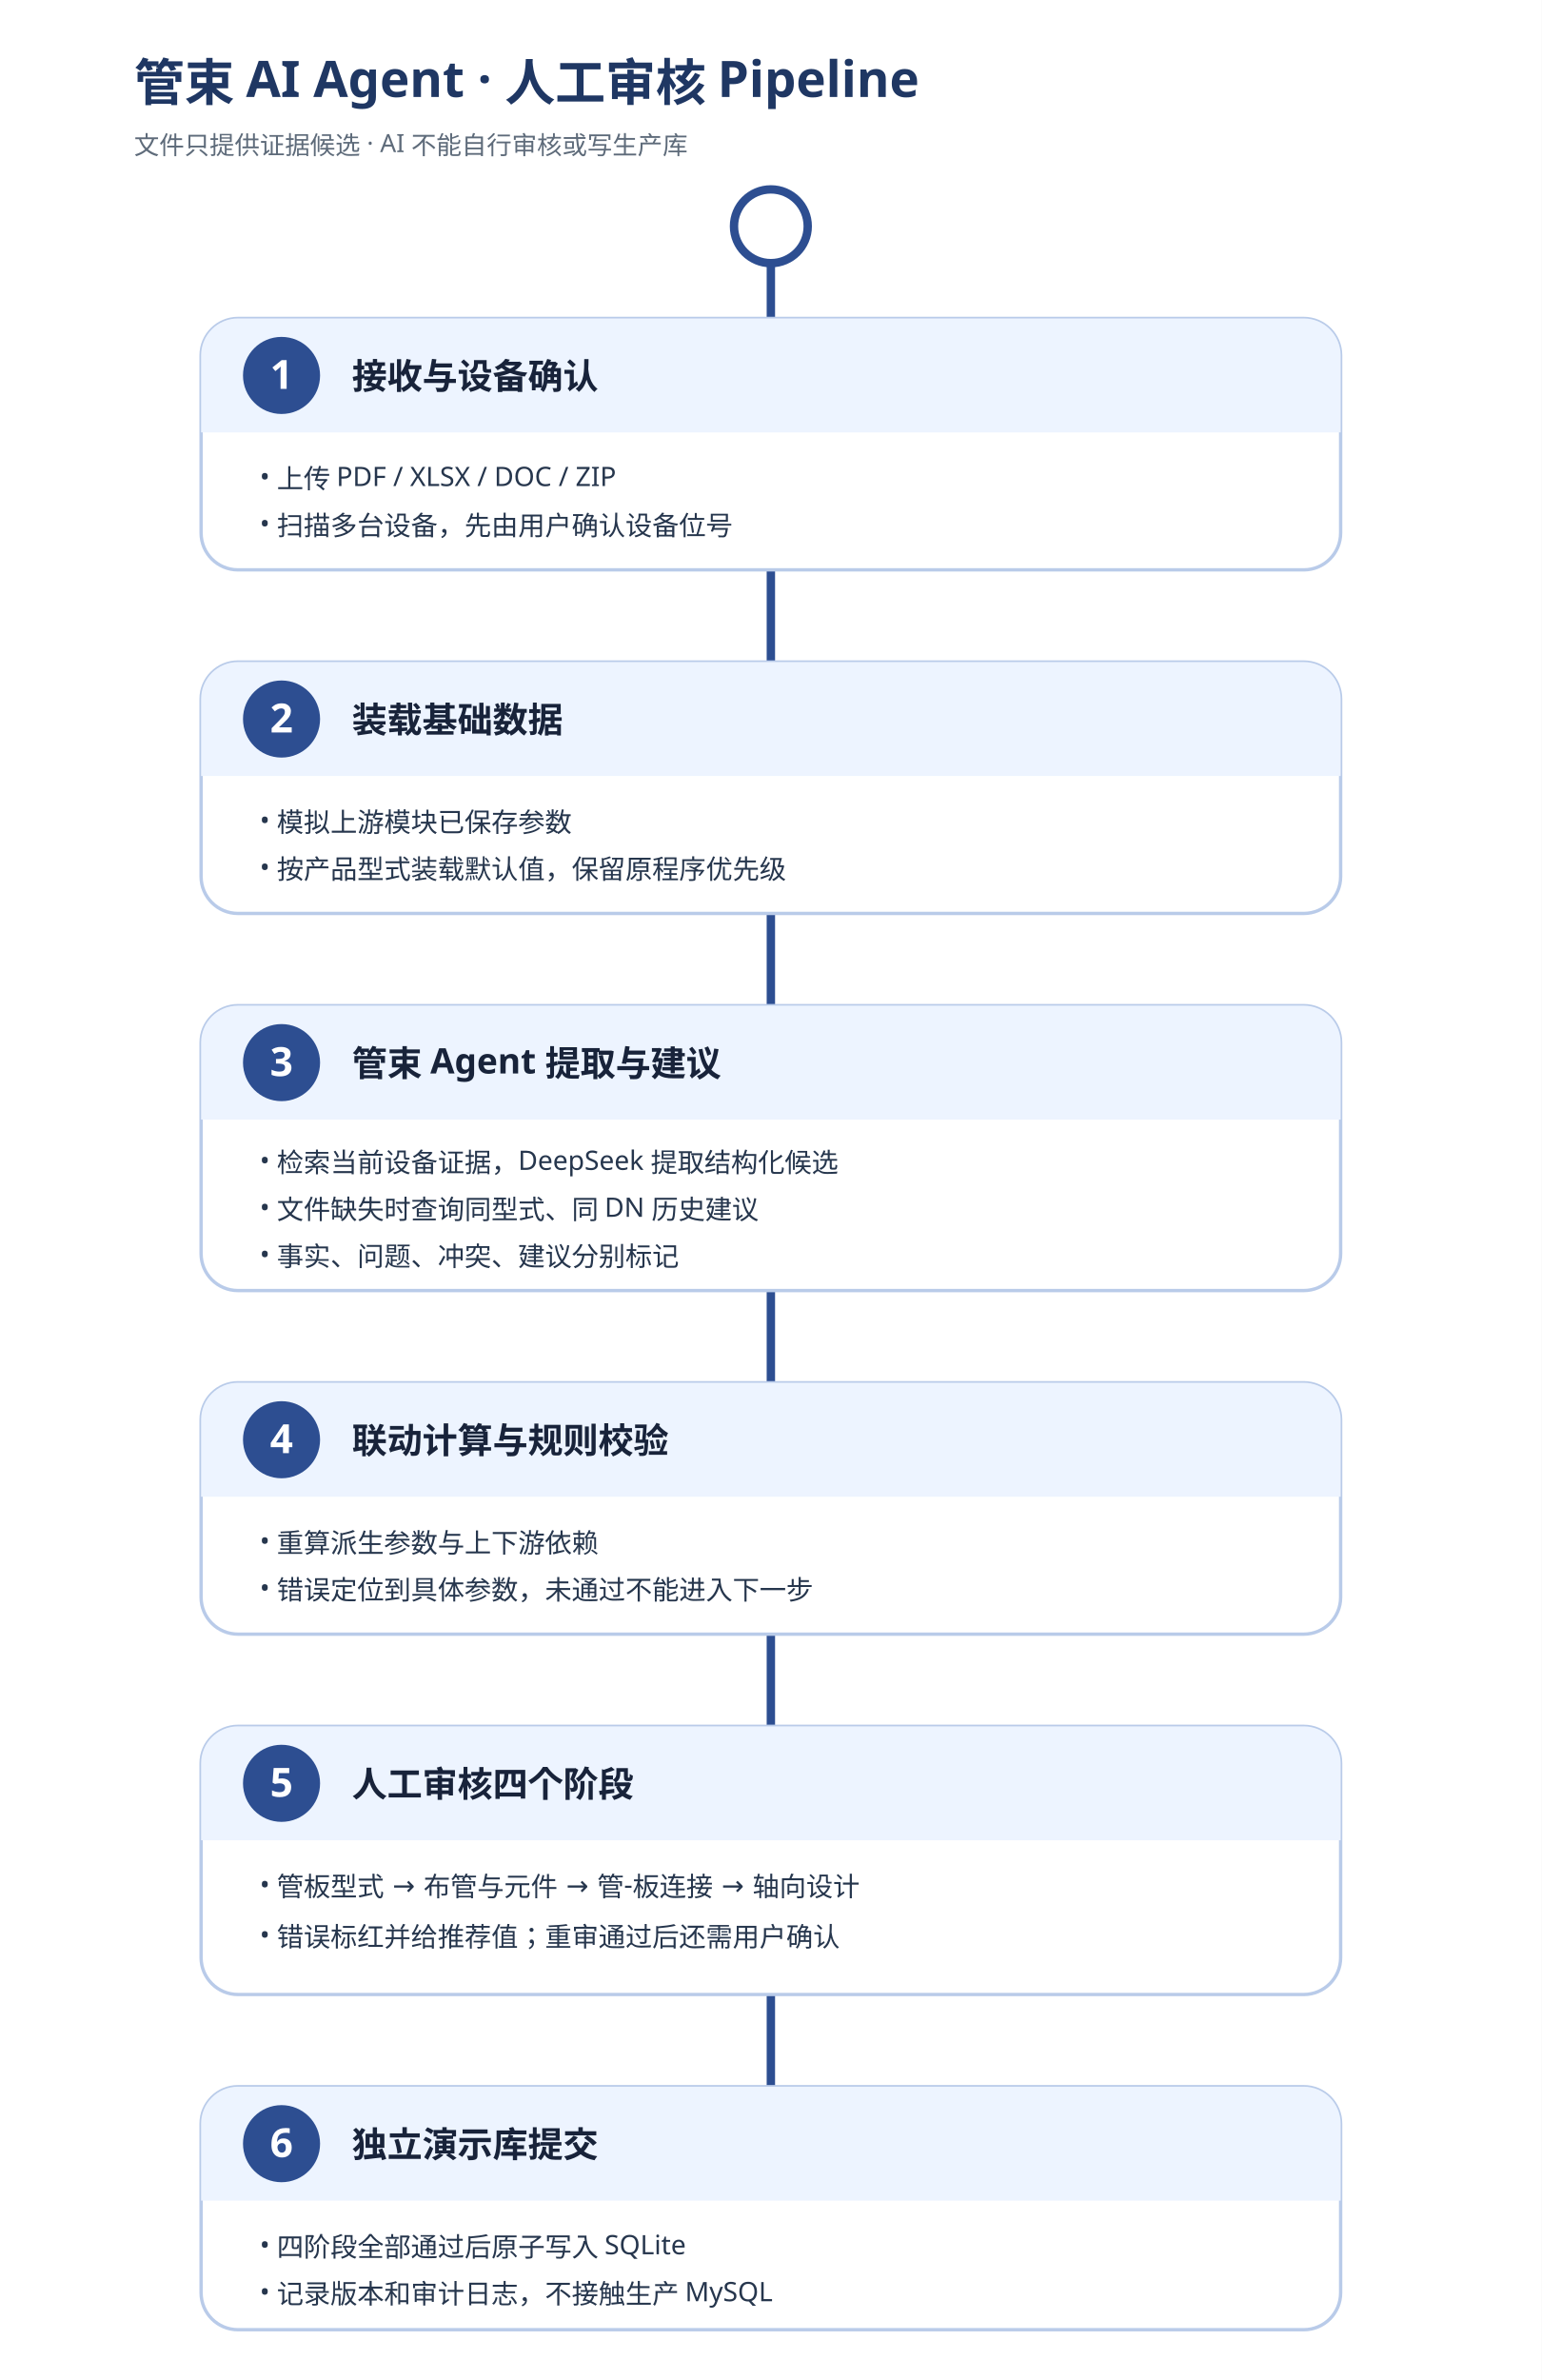
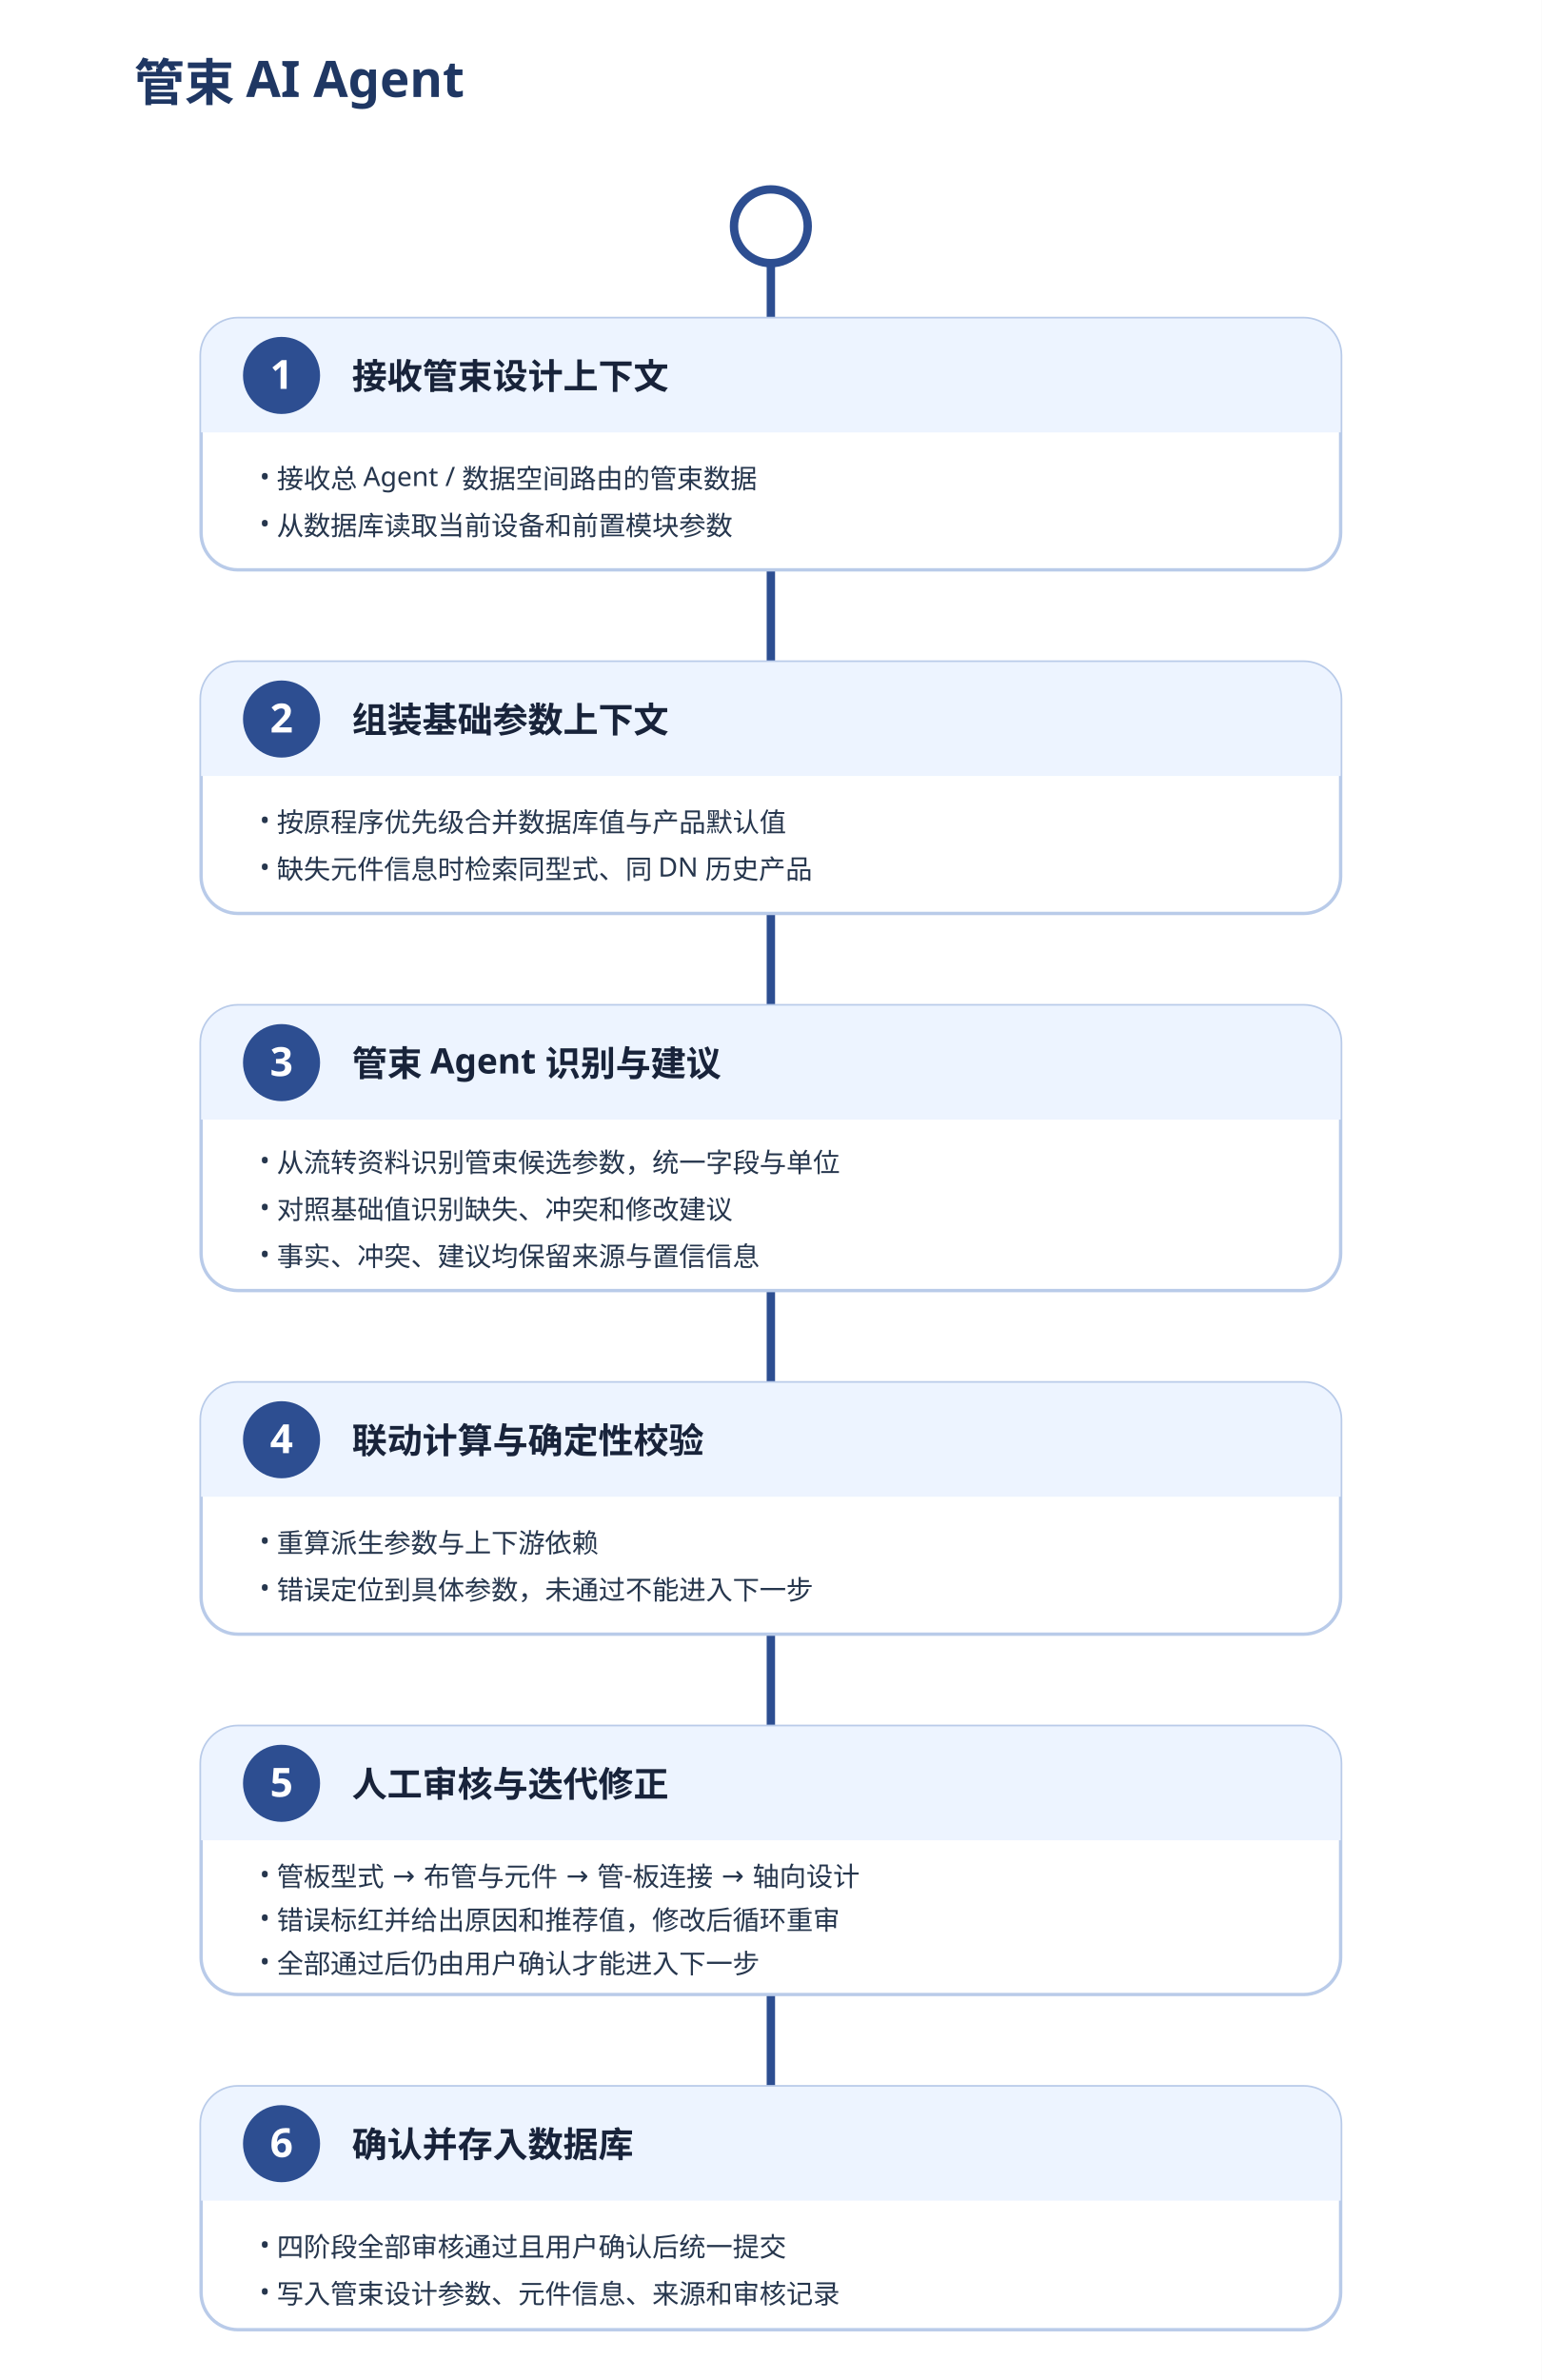
<svg xmlns="http://www.w3.org/2000/svg" width="920" height="1420" viewBox="0 0 920 1420">
  <rect width="920" height="1420" fill="#fff" />
-   <text x="80" y="60" font-family="Microsoft YaHei, sans-serif" font-size="30" font-weight="700" fill="#1f3763">管束 AI Agent · 人工审核 Pipeline</text>
-   <text x="80" y="92" font-family="Microsoft YaHei, sans-serif" font-size="15" fill="#5e6b7a">文件只提供证据候选 · AI 不能自行审核或写生产库</text>
+   <text x="80" y="60" font-family="Microsoft YaHei, sans-serif" font-size="30" font-weight="700" fill="#1f3763">管束 AI Agent</text>
  <circle cx="460" cy="135" r="22" fill="#fff" stroke="#2d4e91" stroke-width="5" />
  <line x1="460" y1="157" x2="460" y2="1330" stroke="#2d4e91" stroke-width="5" />
  <g font-family="Microsoft YaHei, sans-serif">
    <g transform="translate(120,190)">
      <rect width="680" height="150" rx="22" fill="#fff" stroke="#b9cbe9" stroke-width="2" />
      <path d="M22 0H658A22 22 0 0 1 680 22V68H0V22A22 22 0 0 1 22 0" fill="#edf4ff" />
      <circle cx="48" cy="34" r="23" fill="#2d4e91" />
      <text x="48" y="42" text-anchor="middle" font-size="24" font-weight="700" fill="#fff">1</text>
-       <text x="90" y="42" font-size="21" font-weight="700" fill="#18233a">接收与设备确认</text>
-       <text x="35" y="100" font-size="16" fill="#26364d">• 上传 PDF / XLSX / DOC / ZIP</text>
-       <text x="35" y="128" font-size="16" fill="#26364d">• 扫描多台设备，先由用户确认设备位号</text>
+       <text x="90" y="42" font-size="21" font-weight="700" fill="#18233a">接收管束设计上下文</text>
+       <text x="35" y="100" font-size="16" fill="#26364d">• 接收总 Agent / 数据空间路由的管束数据</text>
+       <text x="35" y="128" font-size="16" fill="#26364d">• 从数据库读取当前设备和前置模块参数</text>
    </g>
    <g transform="translate(120,395)">
      <rect width="680" height="150" rx="22" fill="#fff" stroke="#b9cbe9" stroke-width="2" />
      <path d="M22 0H658A22 22 0 0 1 680 22V68H0V22A22 22 0 0 1 22 0" fill="#edf4ff" />
      <circle cx="48" cy="34" r="23" fill="#2d4e91" />
      <text x="48" y="42" text-anchor="middle" font-size="24" font-weight="700" fill="#fff">2</text>
-       <text x="90" y="42" font-size="21" font-weight="700" fill="#18233a">装载基础数据</text>
-       <text x="35" y="100" font-size="16" fill="#26364d">• 模拟上游模块已保存参数</text>
-       <text x="35" y="128" font-size="16" fill="#26364d">• 按产品型式装载默认值，保留原程序优先级</text>
+       <text x="90" y="42" font-size="21" font-weight="700" fill="#18233a">组装基础参数上下文</text>
+       <text x="35" y="100" font-size="16" fill="#26364d">• 按原程序优先级合并数据库值与产品默认值</text>
+       <text x="35" y="128" font-size="16" fill="#26364d">• 缺失元件信息时检索同型式、同 DN 历史产品</text>
    </g>
    <g transform="translate(120,600)">
      <rect width="680" height="170" rx="22" fill="#fff" stroke="#b9cbe9" stroke-width="2" />
      <path d="M22 0H658A22 22 0 0 1 680 22V68H0V22A22 22 0 0 1 22 0" fill="#edf4ff" />
      <circle cx="48" cy="34" r="23" fill="#2d4e91" />
      <text x="48" y="42" text-anchor="middle" font-size="24" font-weight="700" fill="#fff">3</text>
-       <text x="90" y="42" font-size="21" font-weight="700" fill="#18233a">管束 Agent 提取与建议</text>
-       <text x="35" y="98" font-size="16" fill="#26364d">• 检索当前设备证据，DeepSeek 提取结构化候选</text>
-       <text x="35" y="126" font-size="16" fill="#26364d">• 文件缺失时查询同型式、同 DN 历史建议</text>
-       <text x="35" y="154" font-size="16" fill="#26364d">• 事实、问题、冲突、建议分别标记</text>
+       <text x="90" y="42" font-size="21" font-weight="700" fill="#18233a">管束 Agent 识别与建议</text>
+       <text x="35" y="98" font-size="16" fill="#26364d">• 从流转资料识别管束候选参数，统一字段与单位</text>
+       <text x="35" y="126" font-size="16" fill="#26364d">• 对照基础值识别缺失、冲突和修改建议</text>
+       <text x="35" y="154" font-size="16" fill="#26364d">• 事实、冲突、建议均保留来源与置信信息</text>
    </g>
    <g transform="translate(120,825)">
      <rect width="680" height="150" rx="22" fill="#fff" stroke="#b9cbe9" stroke-width="2" />
      <path d="M22 0H658A22 22 0 0 1 680 22V68H0V22A22 22 0 0 1 22 0" fill="#edf4ff" />
      <circle cx="48" cy="34" r="23" fill="#2d4e91" />
      <text x="48" y="42" text-anchor="middle" font-size="24" font-weight="700" fill="#fff">4</text>
-       <text x="90" y="42" font-size="21" font-weight="700" fill="#18233a">联动计算与规则校验</text>
+       <text x="90" y="42" font-size="21" font-weight="700" fill="#18233a">联动计算与确定性校验</text>
      <text x="35" y="100" font-size="16" fill="#26364d">• 重算派生参数与上下游依赖</text>
      <text x="35" y="128" font-size="16" fill="#26364d">• 错误定位到具体参数，未通过不能进入下一步</text>
    </g>
    <g transform="translate(120,1030)">
      <rect width="680" height="160" rx="22" fill="#fff" stroke="#b9cbe9" stroke-width="2" />
      <path d="M22 0H658A22 22 0 0 1 680 22V68H0V22A22 22 0 0 1 22 0" fill="#edf4ff" />
      <circle cx="48" cy="34" r="23" fill="#2d4e91" />
      <text x="48" y="42" text-anchor="middle" font-size="24" font-weight="700" fill="#fff">5</text>
-       <text x="90" y="42" font-size="21" font-weight="700" fill="#18233a">人工审核四个阶段</text>
-       <text x="35" y="100" font-size="16" fill="#26364d">• 管板型式 → 布管与元件 → 管-板连接 → 轴向设计</text>
-       <text x="35" y="130" font-size="16" fill="#26364d">• 错误标红并给推荐值；重审通过后还需用户确认</text>
+       <text x="90" y="42" font-size="21" font-weight="700" fill="#18233a">人工审核与迭代修正</text>
+       <text x="35" y="94" font-size="16" fill="#26364d">• 管板型式 → 布管与元件 → 管-板连接 → 轴向设计</text>
+       <text x="35" y="120" font-size="16" fill="#26364d">• 错误标红并给出原因和推荐值，修改后循环重审</text>
+       <text x="35" y="146" font-size="16" fill="#26364d">• 全部通过后仍由用户确认才能进入下一步</text>
    </g>
    <g transform="translate(120,1245)">
      <rect width="680" height="145" rx="22" fill="#fff" stroke="#b9cbe9" stroke-width="2" />
      <path d="M22 0H658A22 22 0 0 1 680 22V68H0V22A22 22 0 0 1 22 0" fill="#edf4ff" />
      <circle cx="48" cy="34" r="23" fill="#2d4e91" />
      <text x="48" y="42" text-anchor="middle" font-size="24" font-weight="700" fill="#fff">6</text>
-       <text x="90" y="42" font-size="21" font-weight="700" fill="#18233a">独立演示库提交</text>
-       <text x="35" y="100" font-size="16" fill="#26364d">• 四阶段全部通过后原子写入 SQLite</text>
-       <text x="35" y="128" font-size="16" fill="#26364d">• 记录版本和审计日志，不接触生产 MySQL</text>
+       <text x="90" y="42" font-size="21" font-weight="700" fill="#18233a">确认并存入数据库</text>
+       <text x="35" y="100" font-size="16" fill="#26364d">• 四阶段全部审核通过且用户确认后统一提交</text>
+       <text x="35" y="128" font-size="16" fill="#26364d">• 写入管束设计参数、元件信息、来源和审核记录</text>
    </g>
  </g>
</svg>
